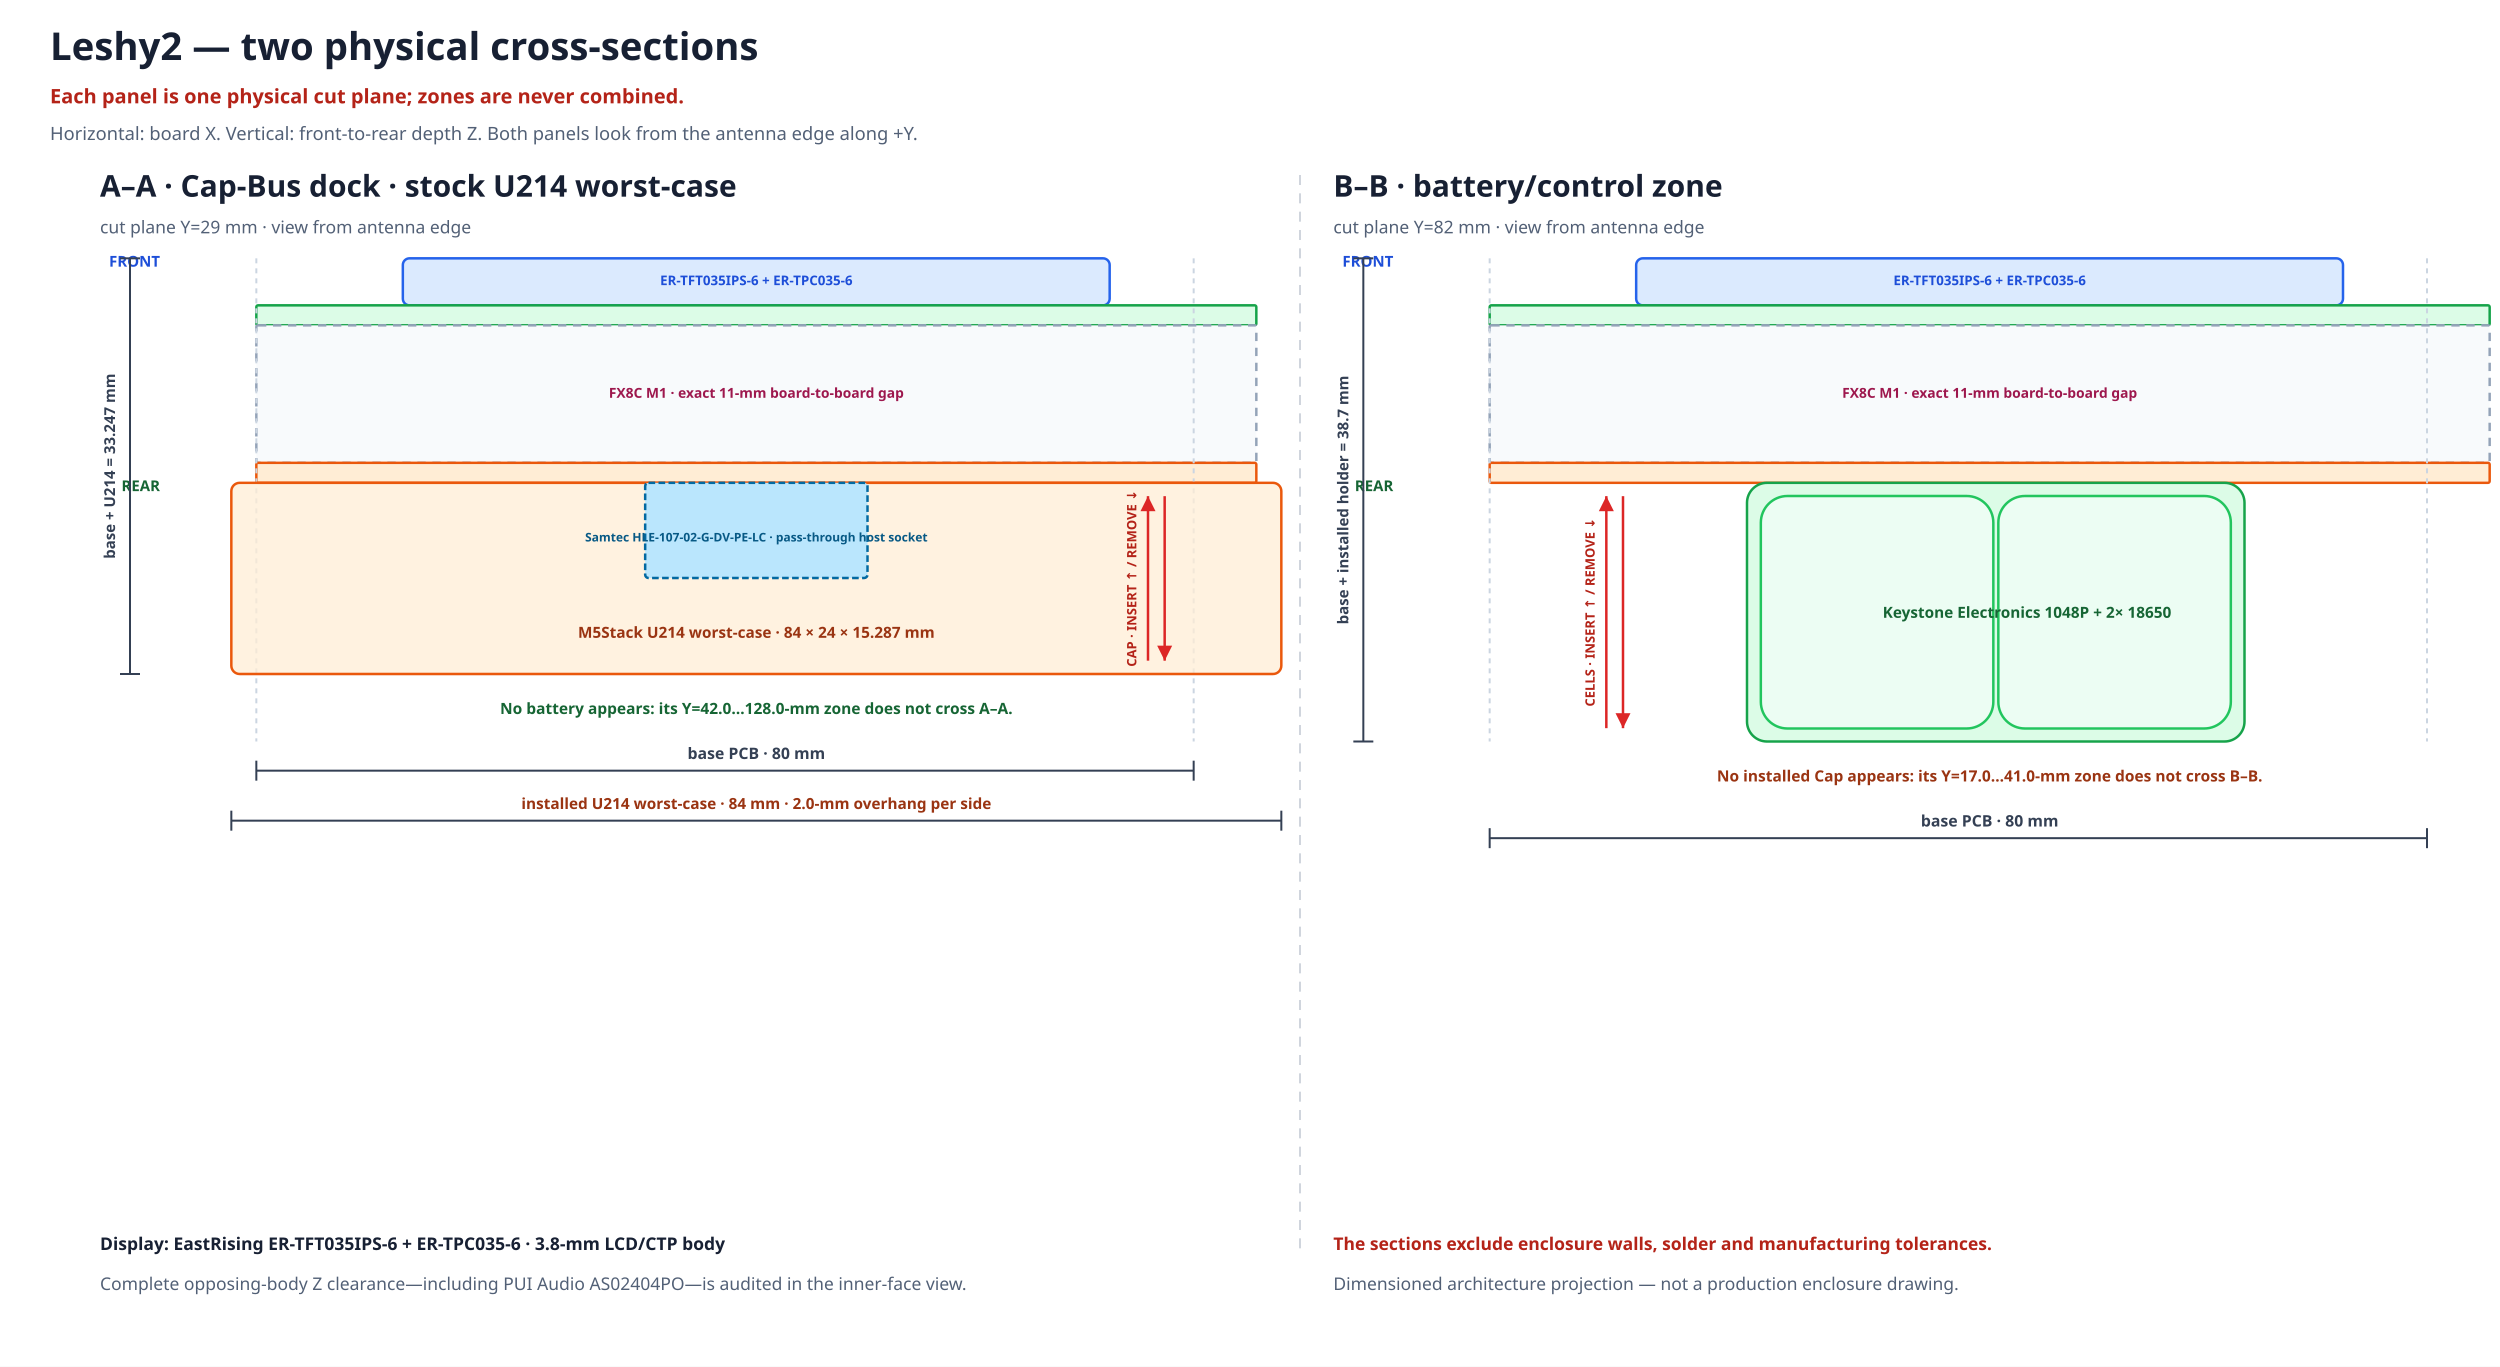
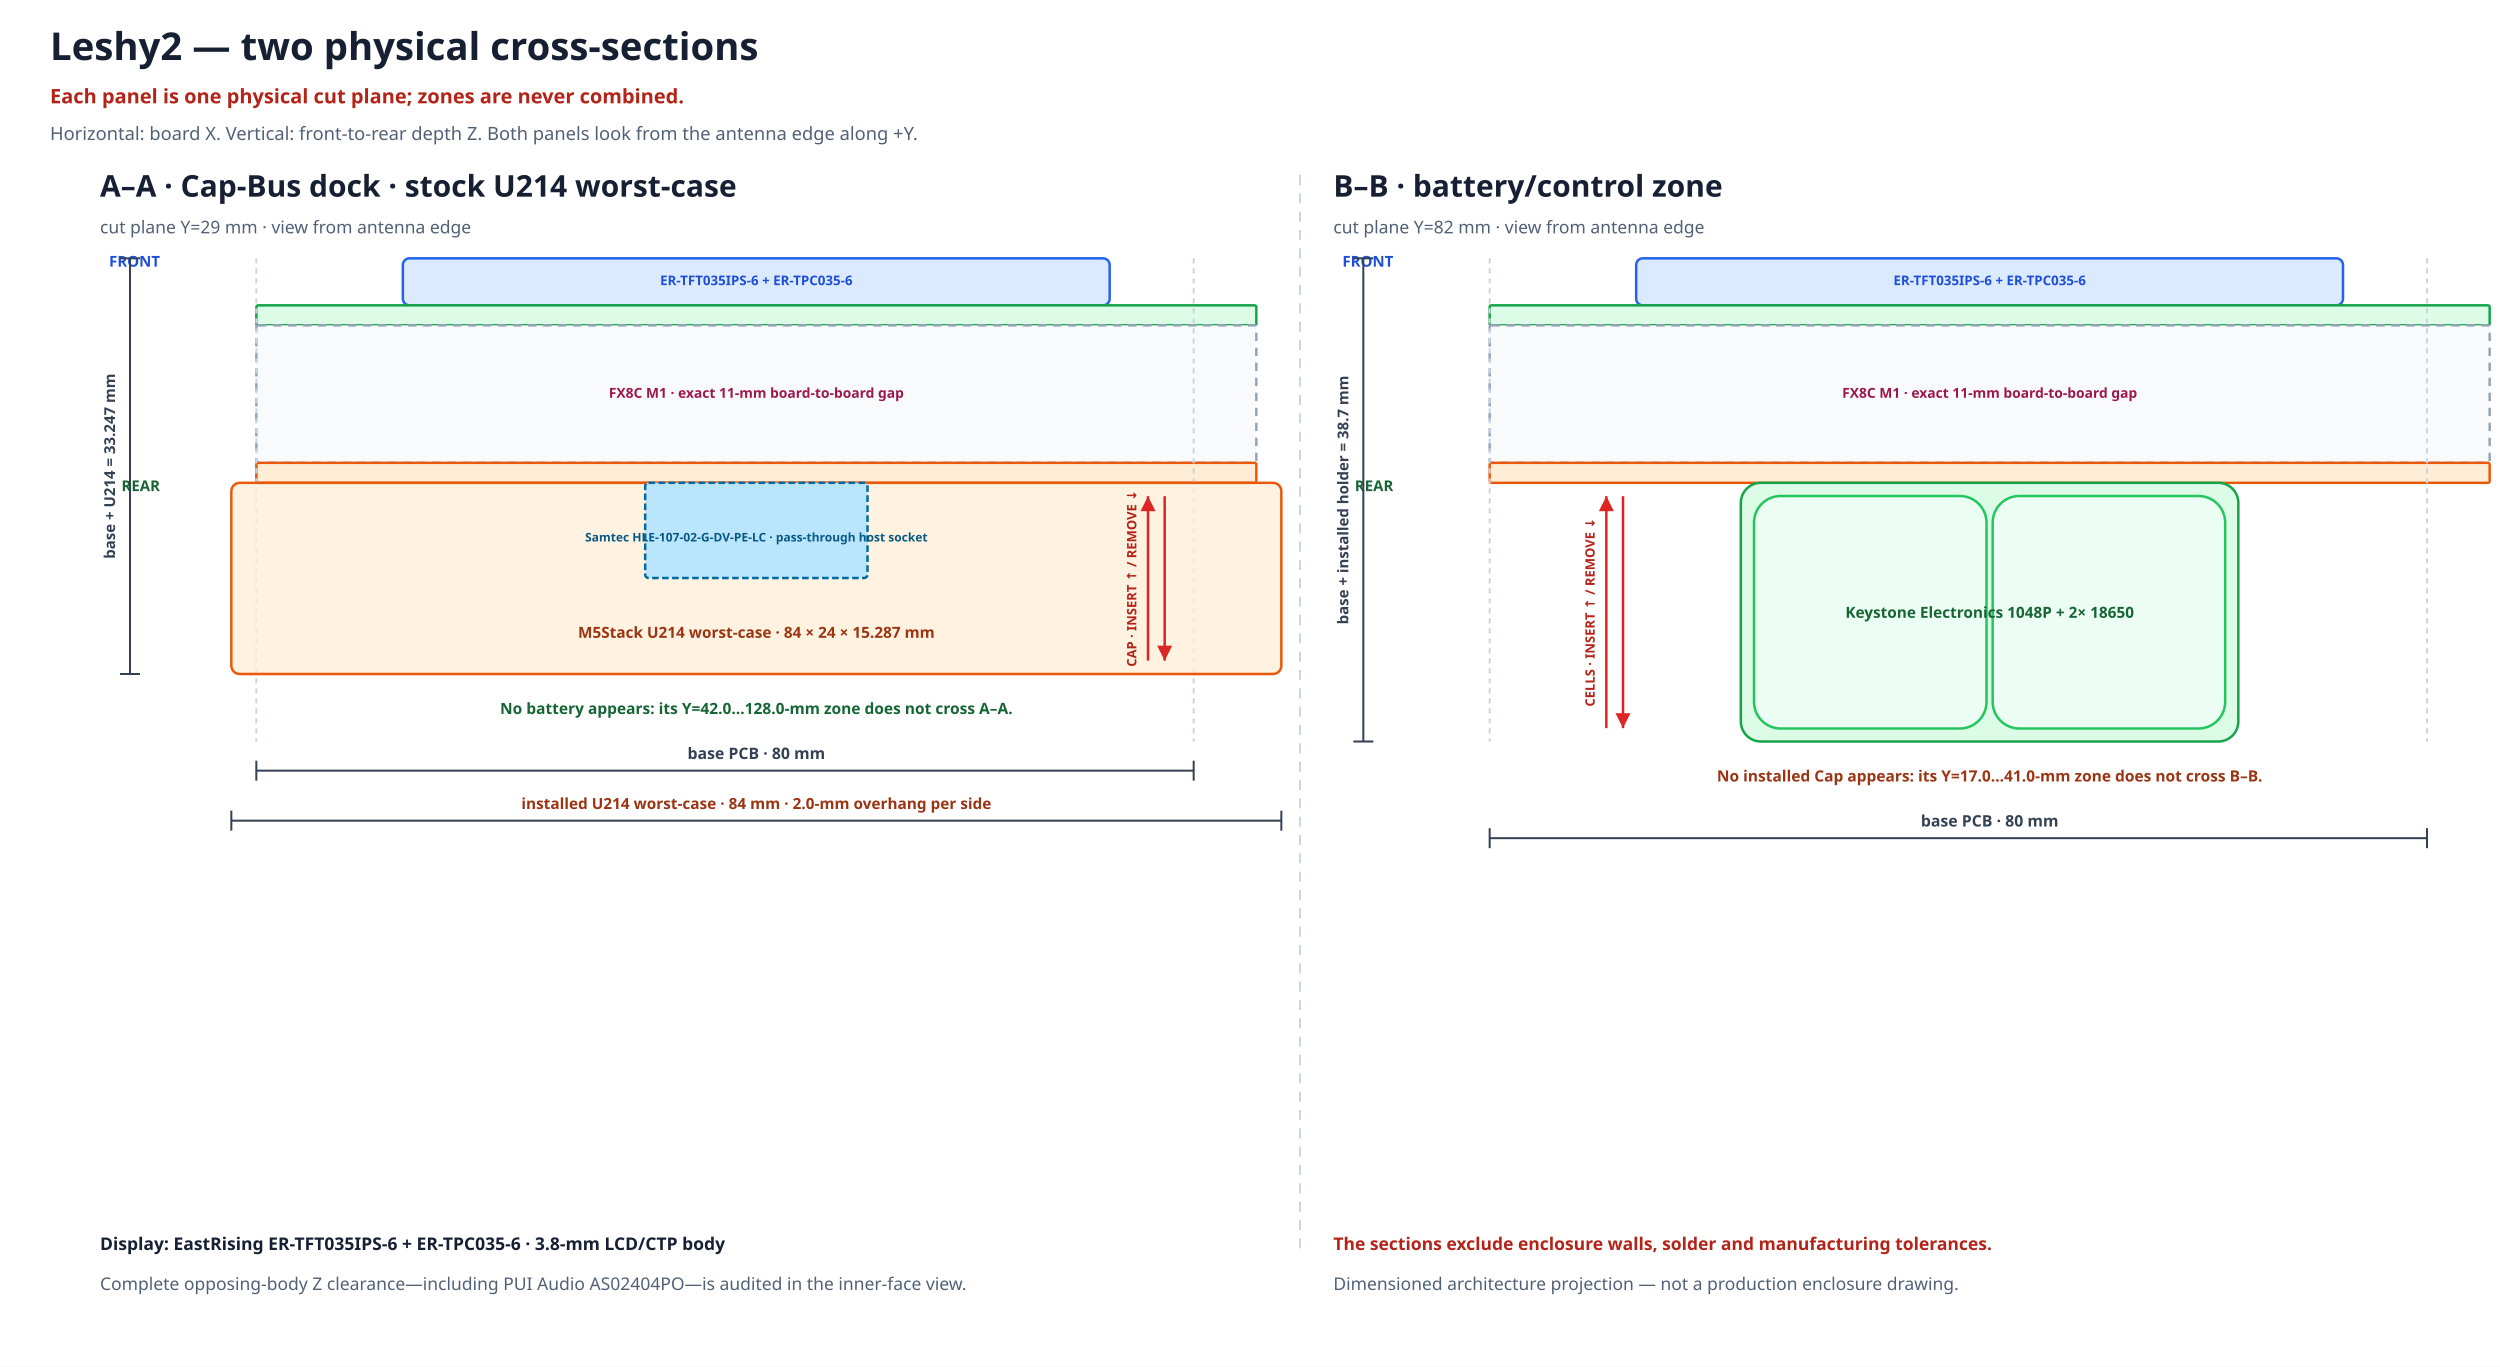
<svg xmlns="http://www.w3.org/2000/svg" width="1500" height="820" viewBox="0 0 1500 820" data-view="true-sections" data-x-scale-px-per-mm="7.5" data-z-scale-px-per-mm="7.5">
  <defs>
    <marker id="arrow" markerWidth="8" markerHeight="8" refX="6" refY="3" orient="auto">
      <path d="M0,0 L6,3 L0,6 Z" fill="#dc2626" />
    </marker>
  </defs>
  <rect width="100%" height="100%" fill="#ffffff" />
  <text x="30.0" y="36.0" font-family="sans-serif" font-size="23" font-weight="bold" text-anchor="start" fill="#172033">Leshy2 — two physical cross-sections</text>
  <text x="30.0" y="62.0" font-family="sans-serif" font-size="12" font-weight="bold" text-anchor="start" fill="#b42318">Each panel is one physical cut plane; zones are never combined.</text>
  <text x="30.0" y="84.0" font-family="sans-serif" font-size="11" font-weight="normal" text-anchor="start" fill="#526076">Horizontal: board X. Vertical: front-to-rear depth Z. Both panels look from the antenna edge along +Y.</text>
  <text x="60.0" y="118.0" font-family="sans-serif" font-size="18" font-weight="bold" text-anchor="start" fill="#172033">A–A · Cap-Bus dock · stock U214 worst-case</text>
  <text x="60.0" y="140.0" font-family="sans-serif" font-size="10.5" font-weight="normal" text-anchor="start" fill="#526076">cut plane Y=29 mm · view from antenna edge</text>
  <text x="96.0" y="160.0" font-family="sans-serif" font-size="9" font-weight="bold" text-anchor="end" fill="#1d4ed8">FRONT</text>
  <text x="96.0" y="294.7" font-family="sans-serif" font-size="9" font-weight="bold" text-anchor="end" fill="#166534">REAR</text>
  <rect x="241.7" y="155.0" width="424.1" height="28.2" rx="4" fill="#dbeafe" stroke="#2563eb" stroke-width="1.5" data-instance="display" />
  <text x="453.8" y="171.1" font-family="sans-serif" font-size="8.0" font-weight="bold" text-anchor="middle" fill="#1d4ed8">ER-TFT035IPS-6 + ER-TPC035-6</text>
  <rect x="153.8" y="183.2" width="600.0" height="12.0" rx="1" fill="#dcfce7" stroke="#16a34a" stroke-width="1.5" data-instance="ui-pcb" />
  <rect x="153.8" y="195.2" width="600.0" height="82.5" rx="1" fill="#f8fafc" stroke="#94a3b8" stroke-width="1.5" stroke-dasharray="5 4" data-board-gap-mm="11" />
  <rect x="153.8" y="277.7" width="600.0" height="12.0" rx="1" fill="#ffedd5" stroke="#ea580c" stroke-width="1.5" data-instance="rf-pcb" />
  <text x="453.8" y="238.7" font-family="sans-serif" font-size="8.3" font-weight="bold" text-anchor="middle" fill="#9d174d">FX8C M1 · exact 11-mm board-to-board gap</text>
  <line x1="153.8" y1="155.0" x2="153.8" y2="444.9" stroke="#cbd5e1" stroke-width="1.2" stroke-dasharray="3 3" />
  <line x1="716.2" y1="155.0" x2="716.2" y2="444.9" stroke="#cbd5e1" stroke-width="1.2" stroke-dasharray="3 3" />
  <g id="section-u214" data-cut-y-mm="29" data-contains="u214-no-battery">
    <rect x="138.8" y="289.7" width="630.0" height="114.7" rx="5" fill="#ffedd5" stroke="#ea580c" stroke-width="1.5" fill-opacity="0.75" data-instance="u214" />
    <rect x="387.1" y="289.7" width="133.4" height="57.1" rx="2" fill="#bae6fd" stroke="#0369a1" stroke-width="1.5" stroke-dasharray="4 2" data-instance="u214-connector" />
    <text x="453.8" y="324.9" font-family="sans-serif" font-size="7.2" font-weight="bold" text-anchor="middle" fill="#075985">Samtec HLE-107-02-G-DV-PE-LC · pass-through host socket</text>
    <text x="453.8" y="382.7" font-family="sans-serif" font-size="9.2" font-weight="bold" text-anchor="middle" fill="#9a3412">M5Stack U214 worst-case · 84 × 24 × 15.287 mm</text>
    <text x="453.8" y="428.4" font-family="sans-serif" font-size="9.3" font-weight="bold" text-anchor="middle" fill="#166534">No battery appears: its Y=42.0…128.0-mm zone does not cross A–A.</text>
    <line x1="688.8" y1="396.4" x2="688.8" y2="297.7" stroke="#dc2626" stroke-width="1.5" marker-end="url(#arrow)" />
    <line x1="698.8" y1="297.7" x2="698.8" y2="396.4" stroke="#dc2626" stroke-width="1.5" marker-end="url(#arrow)" />
    <text transform="rotate(-90 681.8 347.0)" x="681.8" y="347.0" font-family="sans-serif" font-size="7.8" font-weight="bold" text-anchor="middle" fill="#b42318">CAP · INSERT ↑ / REMOVE ↓</text>
  </g>
  <line x1="78.0" y1="155.0" x2="78.0" y2="404.4" stroke="#344054" stroke-width="1.2" />
  <line x1="72.0" y1="155.0" x2="84.0" y2="155.0" stroke="#344054" stroke-width="1.2" />
  <line x1="72.0" y1="404.4" x2="84.0" y2="404.4" stroke="#344054" stroke-width="1.2" />
  <text transform="rotate(-90 69.0 279.7)" x="69.0" y="279.7" font-family="sans-serif" font-size="9" font-weight="bold" text-anchor="middle" fill="#344054">base + U214 = 33.247 mm</text>
  <line x1="153.8" y1="462.4" x2="716.2" y2="462.4" stroke="#344054" stroke-width="1.2" />
  <line x1="153.8" y1="456.4" x2="153.8" y2="468.4" stroke="#344054" stroke-width="1.2" />
  <line x1="716.2" y1="456.4" x2="716.2" y2="468.4" stroke="#344054" stroke-width="1.2" />
  <text x="453.8" y="455.4" font-family="sans-serif" font-size="9.5" font-weight="bold" text-anchor="middle" fill="#344054">base PCB · 80 mm</text>
  <line x1="138.8" y1="492.4" x2="768.8" y2="492.4" stroke="#344054" stroke-width="1.2" />
  <line x1="138.8" y1="486.4" x2="138.8" y2="498.4" stroke="#344054" stroke-width="1.2" />
  <line x1="768.8" y1="486.4" x2="768.8" y2="498.4" stroke="#344054" stroke-width="1.2" />
  <text x="453.8" y="485.4" font-family="sans-serif" font-size="9.2" font-weight="bold" text-anchor="middle" fill="#9a3412">installed U214 worst-case · 84 mm · 2.0-mm overhang per side</text>
  <text x="800.0" y="118.0" font-family="sans-serif" font-size="18" font-weight="bold" text-anchor="start" fill="#172033">B–B · battery/control zone</text>
  <text x="800.0" y="140.0" font-family="sans-serif" font-size="10.5" font-weight="normal" text-anchor="start" fill="#526076">cut plane Y=82 mm · view from antenna edge</text>
  <text x="836.0" y="160.0" font-family="sans-serif" font-size="9" font-weight="bold" text-anchor="end" fill="#1d4ed8">FRONT</text>
  <text x="836.0" y="294.7" font-family="sans-serif" font-size="9" font-weight="bold" text-anchor="end" fill="#166534">REAR</text>
  <rect x="981.7" y="155.0" width="424.1" height="28.2" rx="4" fill="#dbeafe" stroke="#2563eb" stroke-width="1.5" data-instance="display" />
  <text x="1193.8" y="171.1" font-family="sans-serif" font-size="8.0" font-weight="bold" text-anchor="middle" fill="#1d4ed8">ER-TFT035IPS-6 + ER-TPC035-6</text>
  <rect x="893.8" y="183.2" width="600.0" height="12.0" rx="1" fill="#dcfce7" stroke="#16a34a" stroke-width="1.5" data-instance="ui-pcb" />
  <rect x="893.8" y="195.2" width="600.0" height="82.5" rx="1" fill="#f8fafc" stroke="#94a3b8" stroke-width="1.5" stroke-dasharray="5 4" data-board-gap-mm="11" />
  <rect x="893.8" y="277.7" width="600.0" height="12.0" rx="1" fill="#ffedd5" stroke="#ea580c" stroke-width="1.5" data-instance="rf-pcb" />
  <text x="1193.8" y="238.7" font-family="sans-serif" font-size="8.3" font-weight="bold" text-anchor="middle" fill="#9d174d">FX8C M1 · exact 11-mm board-to-board gap</text>
  <line x1="893.8" y1="155.0" x2="893.8" y2="444.9" stroke="#cbd5e1" stroke-width="1.2" stroke-dasharray="3 3" />
  <line x1="1456.2" y1="155.0" x2="1456.2" y2="444.9" stroke="#cbd5e1" stroke-width="1.2" stroke-dasharray="3 3" />
  <g id="section-battery" data-cut-y-mm="82" data-contains="battery-no-u214">
-     <rect x="1048.2" y="289.7" width="298.5" height="155.2" rx="12" fill="#dcfce7" stroke="#16a34a" stroke-width="1.5" data-instance="pack-holder" />
-     <rect x="1056.5" y="297.6" width="139.5" height="139.5" rx="16" fill="#ecfdf3" stroke="#22c55e" stroke-width="1.5" data-instance="cell-left" />
-     <rect x="1199.0" y="297.6" width="139.5" height="139.5" rx="16" fill="#ecfdf3" stroke="#22c55e" stroke-width="1.5" data-instance="cell-right" />
-     <text x="1216.2" y="370.7" font-family="sans-serif" font-size="9.2" font-weight="bold" text-anchor="middle" fill="#166534">Keystone Electronics 1048P + 2× 18650</text>
+     <rect x="1044.5" y="289.7" width="298.5" height="155.2" rx="12" fill="#dcfce7" stroke="#16a34a" stroke-width="1.5" data-instance="pack-holder" />
+     <rect x="1052.4" y="297.6" width="139.5" height="139.5" rx="16" fill="#ecfdf3" stroke="#22c55e" stroke-width="1.5" data-instance="cell-left" />
+     <rect x="1195.6" y="297.6" width="139.5" height="139.5" rx="16" fill="#ecfdf3" stroke="#22c55e" stroke-width="1.5" data-instance="cell-right" />
+     <text x="1193.8" y="370.7" font-family="sans-serif" font-size="9.2" font-weight="bold" text-anchor="middle" fill="#166534">Keystone Electronics 1048P + 2× 18650</text>
    <text x="1193.8" y="468.9" font-family="sans-serif" font-size="9.3" font-weight="bold" text-anchor="middle" fill="#9a3412">No installed Cap appears: its Y=17.0…41.0-mm zone does not cross B–B.</text>
    <line x1="963.8" y1="436.9" x2="963.8" y2="297.7" stroke="#dc2626" stroke-width="1.5" marker-end="url(#arrow)" />
    <line x1="973.8" y1="297.7" x2="973.8" y2="436.9" stroke="#dc2626" stroke-width="1.5" marker-end="url(#arrow)" />
    <text transform="rotate(-90 956.8 367.3)" x="956.8" y="367.3" font-family="sans-serif" font-size="7.8" font-weight="bold" text-anchor="middle" fill="#b42318">CELLS · INSERT ↑ / REMOVE ↓</text>
  </g>
  <line x1="818.0" y1="155.0" x2="818.0" y2="444.9" stroke="#344054" stroke-width="1.2" />
  <line x1="812.0" y1="155.0" x2="824.0" y2="155.0" stroke="#344054" stroke-width="1.2" />
  <line x1="812.0" y1="444.9" x2="824.0" y2="444.9" stroke="#344054" stroke-width="1.2" />
  <text transform="rotate(-90 809.0 300.0)" x="809.0" y="300.0" font-family="sans-serif" font-size="9" font-weight="bold" text-anchor="middle" fill="#344054">base + installed holder = 38.7 mm</text>
  <line x1="893.8" y1="502.9" x2="1456.2" y2="502.9" stroke="#344054" stroke-width="1.2" />
  <line x1="893.8" y1="496.9" x2="893.8" y2="508.9" stroke="#344054" stroke-width="1.2" />
  <line x1="1456.2" y1="496.9" x2="1456.2" y2="508.9" stroke="#344054" stroke-width="1.2" />
  <text x="1193.8" y="495.9" font-family="sans-serif" font-size="9.5" font-weight="bold" text-anchor="middle" fill="#344054">base PCB · 80 mm</text>
  <line x1="780.0" y1="105.0" x2="780.0" y2="750.0" stroke="#d0d5dd" stroke-width="1.2" stroke-dasharray="6 5" />
  <text x="60.0" y="750.0" font-family="sans-serif" font-size="10.5" font-weight="bold" text-anchor="start" fill="#172033">Display: EastRising ER-TFT035IPS-6 + ER-TPC035-6 · 3.8-mm LCD/CTP body</text>
  <text x="60.0" y="774.0" font-family="sans-serif" font-size="10.5" font-weight="normal" text-anchor="start" fill="#526076">Complete opposing-body Z clearance—including PUI Audio AS02404PO—is audited in the inner-face view.</text>
  <text x="800.0" y="750.0" font-family="sans-serif" font-size="10.5" font-weight="bold" text-anchor="start" fill="#b42318">The sections exclude enclosure walls, solder and manufacturing tolerances.</text>
  <text x="800.0" y="774.0" font-family="sans-serif" font-size="10.5" font-weight="normal" text-anchor="start" fill="#526076">Dimensioned architecture projection — not a production enclosure drawing.</text>
</svg>
